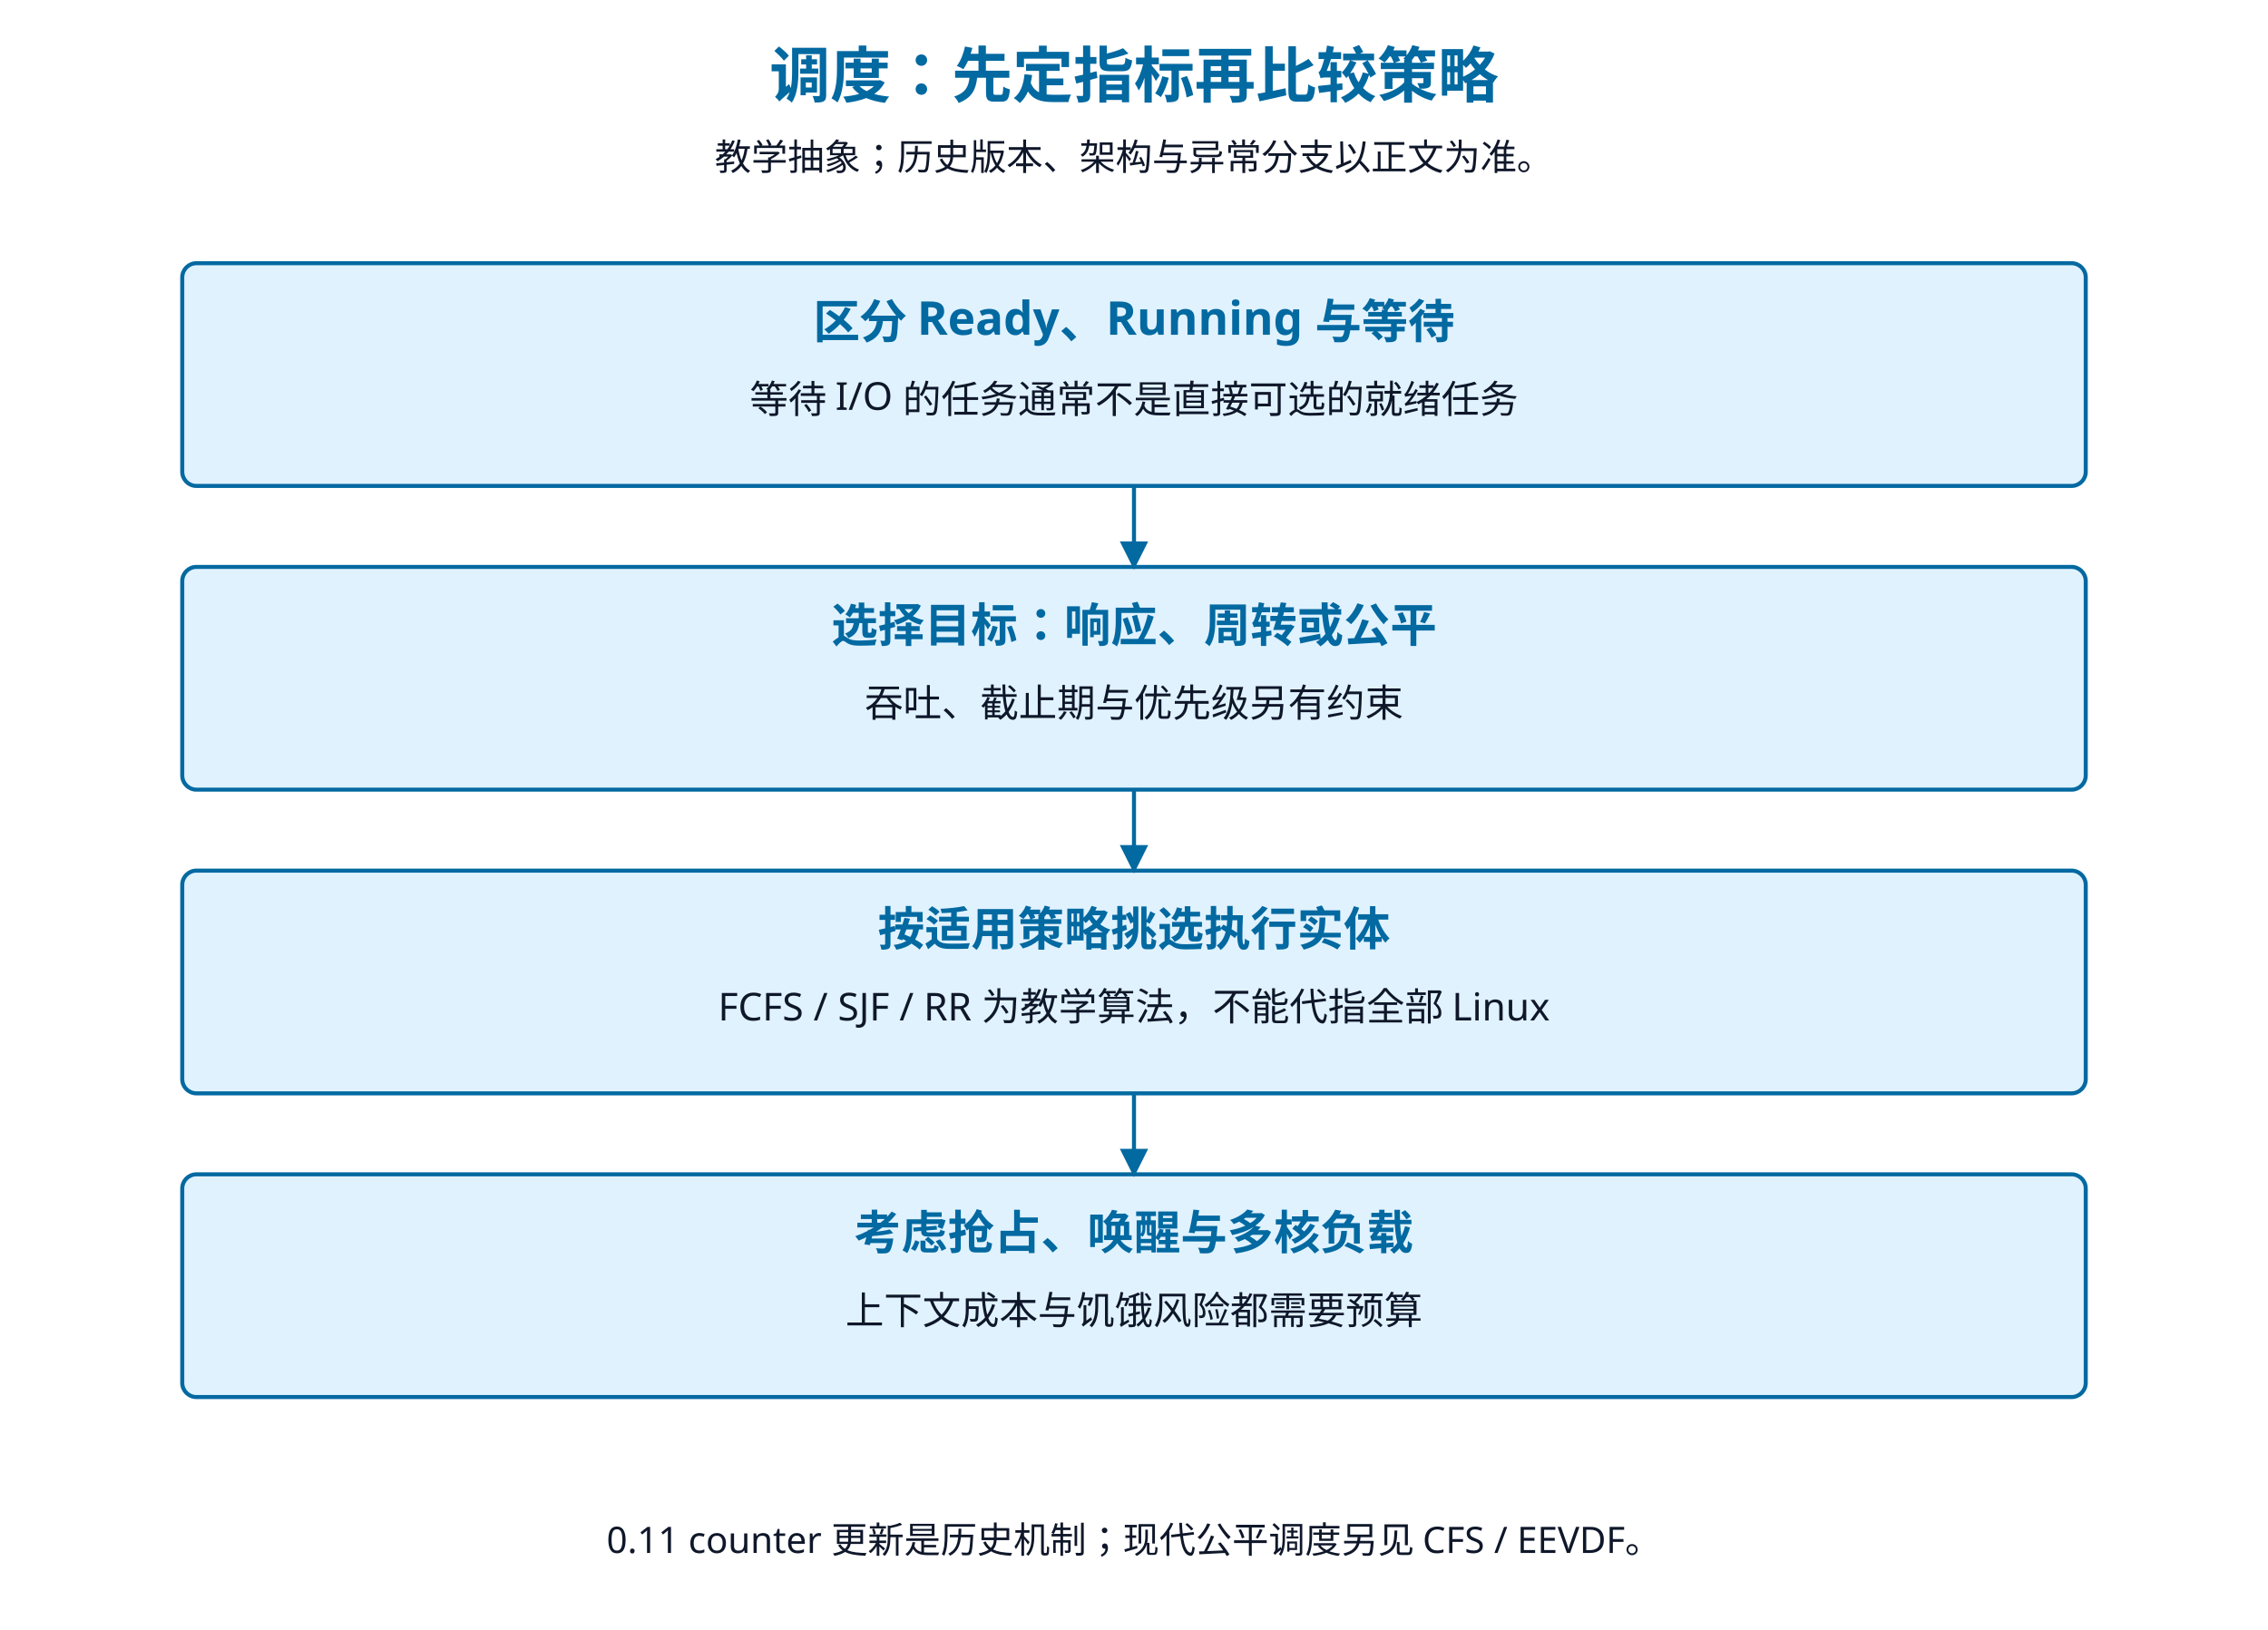
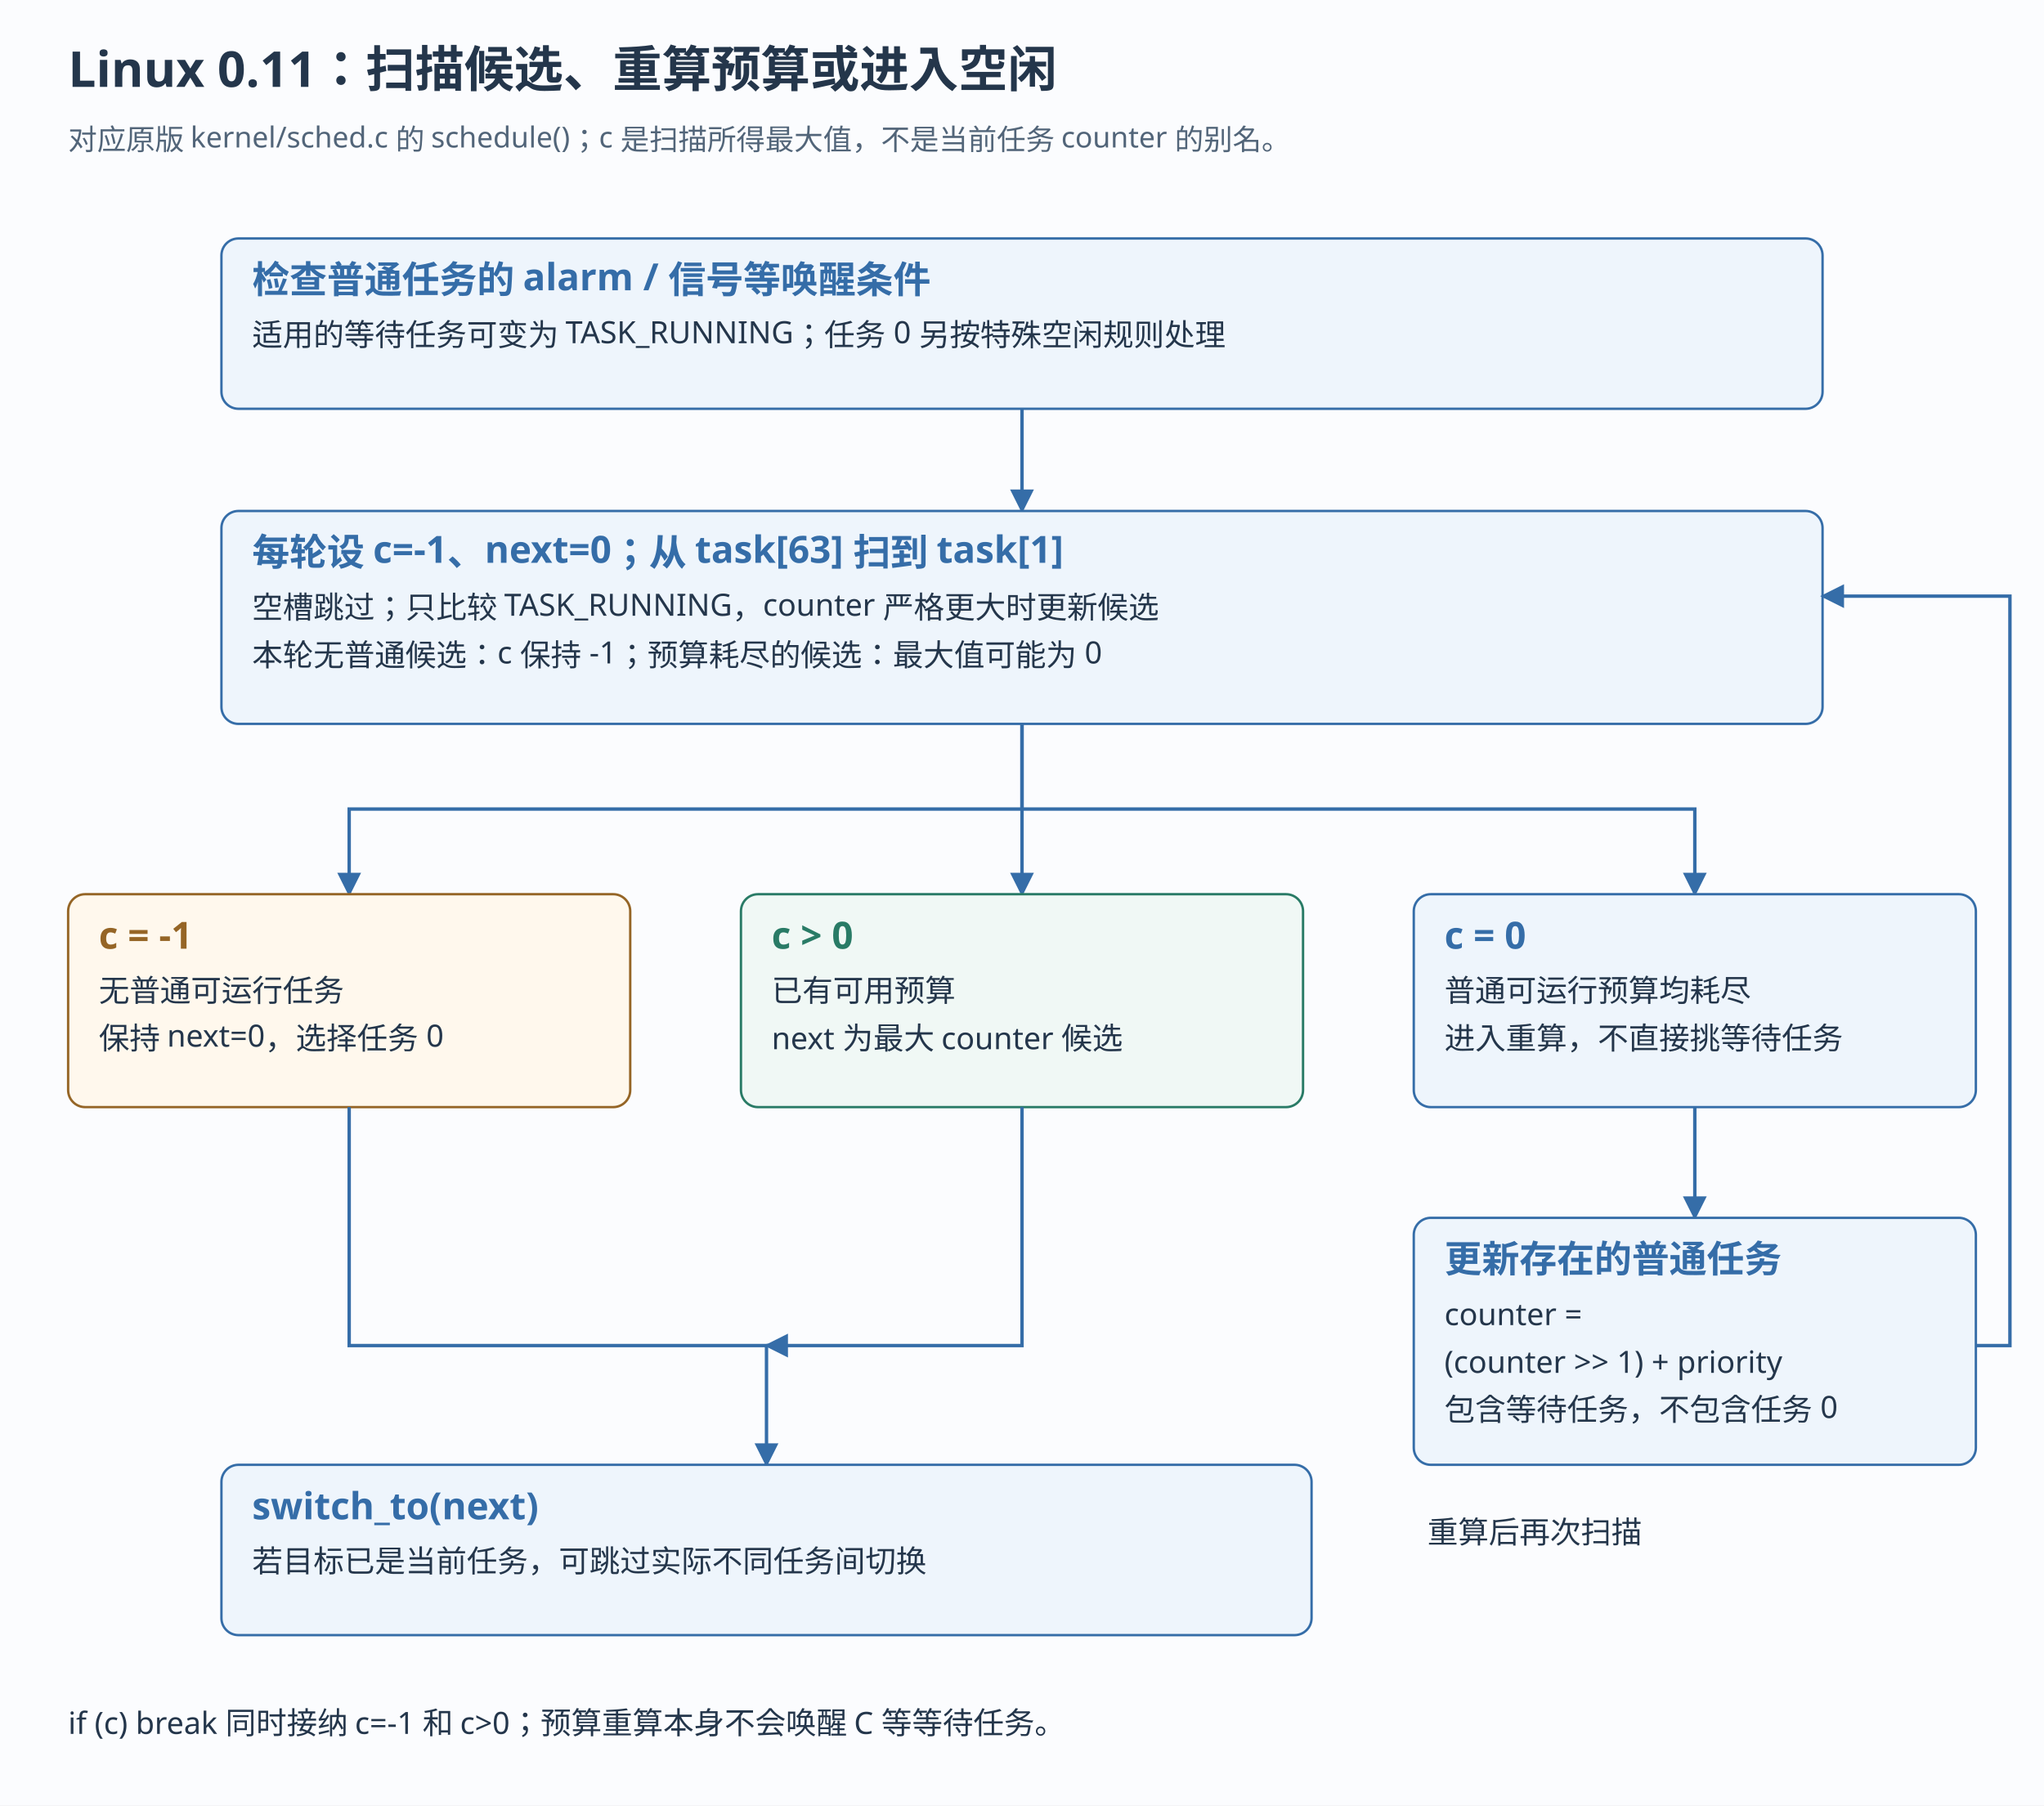
- <svg xmlns="http://www.w3.org/2000/svg" width="1120" height="805" viewBox="0 0 1120 805" role="img" aria-labelledby="title desc">
+ <svg xmlns="http://www.w3.org/2000/svg" width="1200" height="1060" viewBox="0 0 1200 1060" role="img" aria-labelledby="title desc">
  <defs>
-     <pattern id="grid" width="24" height="24" patternUnits="userSpaceOnUse">
-       <path d="M24 0H0V24" fill="none" stroke="#E7F1F8" stroke-width="1" />
-     </pattern>
    <marker id="arrow" viewBox="0 0 10 10" refX="9" refY="5" markerWidth="7" markerHeight="7" orient="auto">
-       <path d="M0 0L10 5L0 10Z" fill="#0369A1" />
+       <path d="M0 0L10 5L0 10Z" fill="#356da8" />
    </marker>
  </defs>
-   <rect width="100%" height="100%" fill="#FFFFFF" />
+   <rect width="1200" height="1060" fill="#fbfcfe" />
  <g font-family="Microsoft YaHei,Segoe UI,sans-serif">
-     <text x="560.0" y="48" text-anchor="middle" fill="#0369A1" font-size="30" font-weight="600">
-       <tspan x="560.0" dy="0">调度：先定指标再比较策略</tspan>
-     </text>
-     <text x="560.0" y="84" text-anchor="middle" fill="#0F172A" font-size="18" font-weight="400">
-       <tspan x="560.0" dy="0">教学抽象；历史版本、架构与异常分支以正文为准。</tspan>
-     </text>
-     <rect x="90" y="130" width="940" height="110" rx="7" fill="#E0F2FE" stroke="#0369A1" stroke-width="2" />
-     <text x="560.0" y="167" text-anchor="middle" fill="#0369A1" font-size="23" font-weight="600">
-       <tspan x="560.0" dy="0">区分 Ready、Running 与等待</tspan>
-     </text>
-     <text x="560.0" y="204" text-anchor="middle" fill="#0F172A" font-size="19" font-weight="400">
-       <tspan x="560.0" dy="0">等待 I/O 的任务通常不是直接可选的就绪任务</tspan>
-     </text>
-     <rect x="90" y="280" width="940" height="110" rx="7" fill="#E0F2FE" stroke="#0369A1" stroke-width="2" />
-     <text x="560.0" y="317" text-anchor="middle" fill="#0369A1" font-size="23" font-weight="600">
-       <tspan x="560.0" dy="0">选择目标：响应、周转或公平</tspan>
-     </text>
-     <text x="560.0" y="354" text-anchor="middle" fill="#0F172A" font-size="19" font-weight="400">
-       <tspan x="560.0" dy="0">吞吐、截止期与优先级另有约束</tspan>
-     </text>
-     <path d="M560 240 L560 280" fill="none" stroke="#0369A1" stroke-width="2" marker-end="url(#arrow)" />
-     <rect x="90" y="430" width="940" height="110" rx="7" fill="#E0F2FE" stroke="#0369A1" stroke-width="2" />
-     <text x="560.0" y="467" text-anchor="middle" fill="#0369A1" font-size="23" font-weight="600">
-       <tspan x="560.0" dy="0">按适用策略挑选执行实体</tspan>
-     </text>
-     <text x="560.0" y="504" text-anchor="middle" fill="#0F172A" font-size="19" font-weight="400">
-       <tspan x="560.0" dy="0">FCFS / SJF / RR 为教学算法，不能代指全部 Linux</tspan>
-     </text>
-     <path d="M560 390 L560 430" fill="none" stroke="#0369A1" stroke-width="2" marker-end="url(#arrow)" />
-     <rect x="90" y="580" width="940" height="110" rx="7" fill="#E0F2FE" stroke="#0369A1" stroke-width="2" />
-     <text x="560.0" y="617" text-anchor="middle" fill="#0369A1" font-size="23" font-weight="600">
-       <tspan x="560.0" dy="0">考虑抢占、唤醒与多核负载</tspan>
-     </text>
-     <text x="560.0" y="654" text-anchor="middle" fill="#0F172A" font-size="19" font-weight="400">
-       <tspan x="560.0" dy="0">上下文成本与饥饿风险都需要预算</tspan>
-     </text>
-     <path d="M560 540 L560 580" fill="none" stroke="#0369A1" stroke-width="2" marker-end="url(#arrow)" />
-     <text x="560.0" y="767" text-anchor="middle" fill="#0F172A" font-size="18" font-weight="400">
-       <tspan x="560.0" dy="0">0.11 counter 更新是历史机制；现代公平调度另见 CFS / EEVDF。</tspan>
-     </text>
+     <text x="40" y="51" font-size="29" fill="#24364b" font-weight="600" text-anchor="start">Linux 0.11：扫描候选、重算预算或进入空闲</text>
+     <text x="40" y="88" font-size="17" fill="#526579" font-weight="400" text-anchor="start">对应原版 kernel/sched.c 的 schedule()；c 是扫描所得最大值，不是当前任务 counter 的别名。</text>
+     <rect x="130" y="140" width="940" height="100" rx="10" fill="#eef5fc" stroke="#356da8" stroke-width="1.4" />
+     <text x="148" y="172" font-size="22" fill="#356da8" font-weight="600" text-anchor="start">检查普通任务的 alarm / 信号等唤醒条件</text>
+     <text x="148" y="203" font-size="18" fill="#24364b" font-weight="400" text-anchor="start">适用的等待任务可变为 TASK_RUNNING；任务 0 另按特殊空闲规则处理</text>
+     <path d="M600 240 L600 300" fill="none" stroke="#356da8" stroke-width="2" marker-end="url(#arrow)" />
+     <rect x="130" y="300" width="940" height="125" rx="10" fill="#eef5fc" stroke="#356da8" stroke-width="1.4" />
+     <text x="148" y="332" font-size="22" fill="#356da8" font-weight="600" text-anchor="start">每轮设 c=-1、next=0；从 task[63] 扫到 task[1]</text>
+     <text x="148" y="363" font-size="18" fill="#24364b" font-weight="400" text-anchor="start">空槽跳过；只比较 TASK_RUNNING，counter 严格更大时更新候选</text>
+     <text x="148" y="391" font-size="18" fill="#24364b" font-weight="400" text-anchor="start">本轮无普通候选：c 保持 -1；预算耗尽的候选：最大值可能为 0</text>
+     <path d="M600 425 L600 475 L205 475 L205 525" fill="none" stroke="#356da8" stroke-width="2" marker-end="url(#arrow)" />
+     <path d="M600 425 L600 475 L600 475 L600 525" fill="none" stroke="#356da8" stroke-width="2" marker-end="url(#arrow)" />
+     <path d="M600 425 L600 475 L995 475 L995 525" fill="none" stroke="#356da8" stroke-width="2" marker-end="url(#arrow)" />
+     <rect x="40" y="525" width="330" height="125" rx="10" fill="#fff8ed" stroke="#956526" stroke-width="1.4" />
+     <text x="58" y="557" font-size="22" fill="#956526" font-weight="600" text-anchor="start">c = -1</text>
+     <text x="58" y="588" font-size="18" fill="#24364b" font-weight="400" text-anchor="start">无普通可运行任务</text>
+     <text x="58" y="616" font-size="18" fill="#24364b" font-weight="400" text-anchor="start">保持 next=0，选择任务 0</text>
+     <rect x="435" y="525" width="330" height="125" rx="10" fill="#f0f8f5" stroke="#297b66" stroke-width="1.4" />
+     <text x="453" y="557" font-size="22" fill="#297b66" font-weight="600" text-anchor="start">c &gt; 0</text>
+     <text x="453" y="588" font-size="18" fill="#24364b" font-weight="400" text-anchor="start">已有可用预算</text>
+     <text x="453" y="616" font-size="18" fill="#24364b" font-weight="400" text-anchor="start">next 为最大 counter 候选</text>
+     <rect x="830" y="525" width="330" height="125" rx="10" fill="#eef5fc" stroke="#356da8" stroke-width="1.4" />
+     <text x="848" y="557" font-size="22" fill="#356da8" font-weight="600" text-anchor="start">c = 0</text>
+     <text x="848" y="588" font-size="18" fill="#24364b" font-weight="400" text-anchor="start">普通可运行预算均耗尽</text>
+     <text x="848" y="616" font-size="18" fill="#24364b" font-weight="400" text-anchor="start">进入重算，不直接挑等待任务</text>
+     <path d="M995 650 L995 715" fill="none" stroke="#356da8" stroke-width="2" marker-end="url(#arrow)" />
+     <rect x="830" y="715" width="330" height="145" rx="10" fill="#eef5fc" stroke="#356da8" stroke-width="1.4" />
+     <text x="848" y="747" font-size="22" fill="#356da8" font-weight="600" text-anchor="start">更新存在的普通任务</text>
+     <text x="848" y="778" font-size="18" fill="#24364b" font-weight="400" text-anchor="start">counter =</text>
+     <text x="848" y="806" font-size="18" fill="#24364b" font-weight="400" text-anchor="start">(counter &gt;&gt; 1) + priority</text>
+     <text x="848" y="834" font-size="18" fill="#24364b" font-weight="400" text-anchor="start">包含等待任务，不包含任务 0</text>
+     <path d="M1160 790 L1180 790 L1180 350 L1070 350" fill="none" stroke="#356da8" stroke-width="2" marker-end="url(#arrow)" />
+     <text x="838" y="906" font-size="18" fill="#24364b" font-weight="400" text-anchor="start">重算后再次扫描</text>
+     <path d="M205 650 L205 790 L450 790 L450 860" fill="none" stroke="#356da8" stroke-width="2" marker-end="url(#arrow)" />
+     <path d="M600 650 L600 790 L450 790" fill="none" stroke="#356da8" stroke-width="2" marker-end="url(#arrow)" />
+     <rect x="130" y="860" width="640" height="100" rx="10" fill="#eef5fc" stroke="#356da8" stroke-width="1.4" />
+     <text x="148" y="892" font-size="22" fill="#356da8" font-weight="600" text-anchor="start">switch_to(next)</text>
+     <text x="148" y="923" font-size="18" fill="#24364b" font-weight="400" text-anchor="start">若目标已是当前任务，可跳过实际不同任务间切换</text>
+     <text x="40" y="1018" font-size="18" fill="#24364b" font-weight="400" text-anchor="start">if (c) break 同时接纳 c=-1 和 c&gt;0；预算重算本身不会唤醒 C 等等待任务。</text>
  </g>
</svg>
